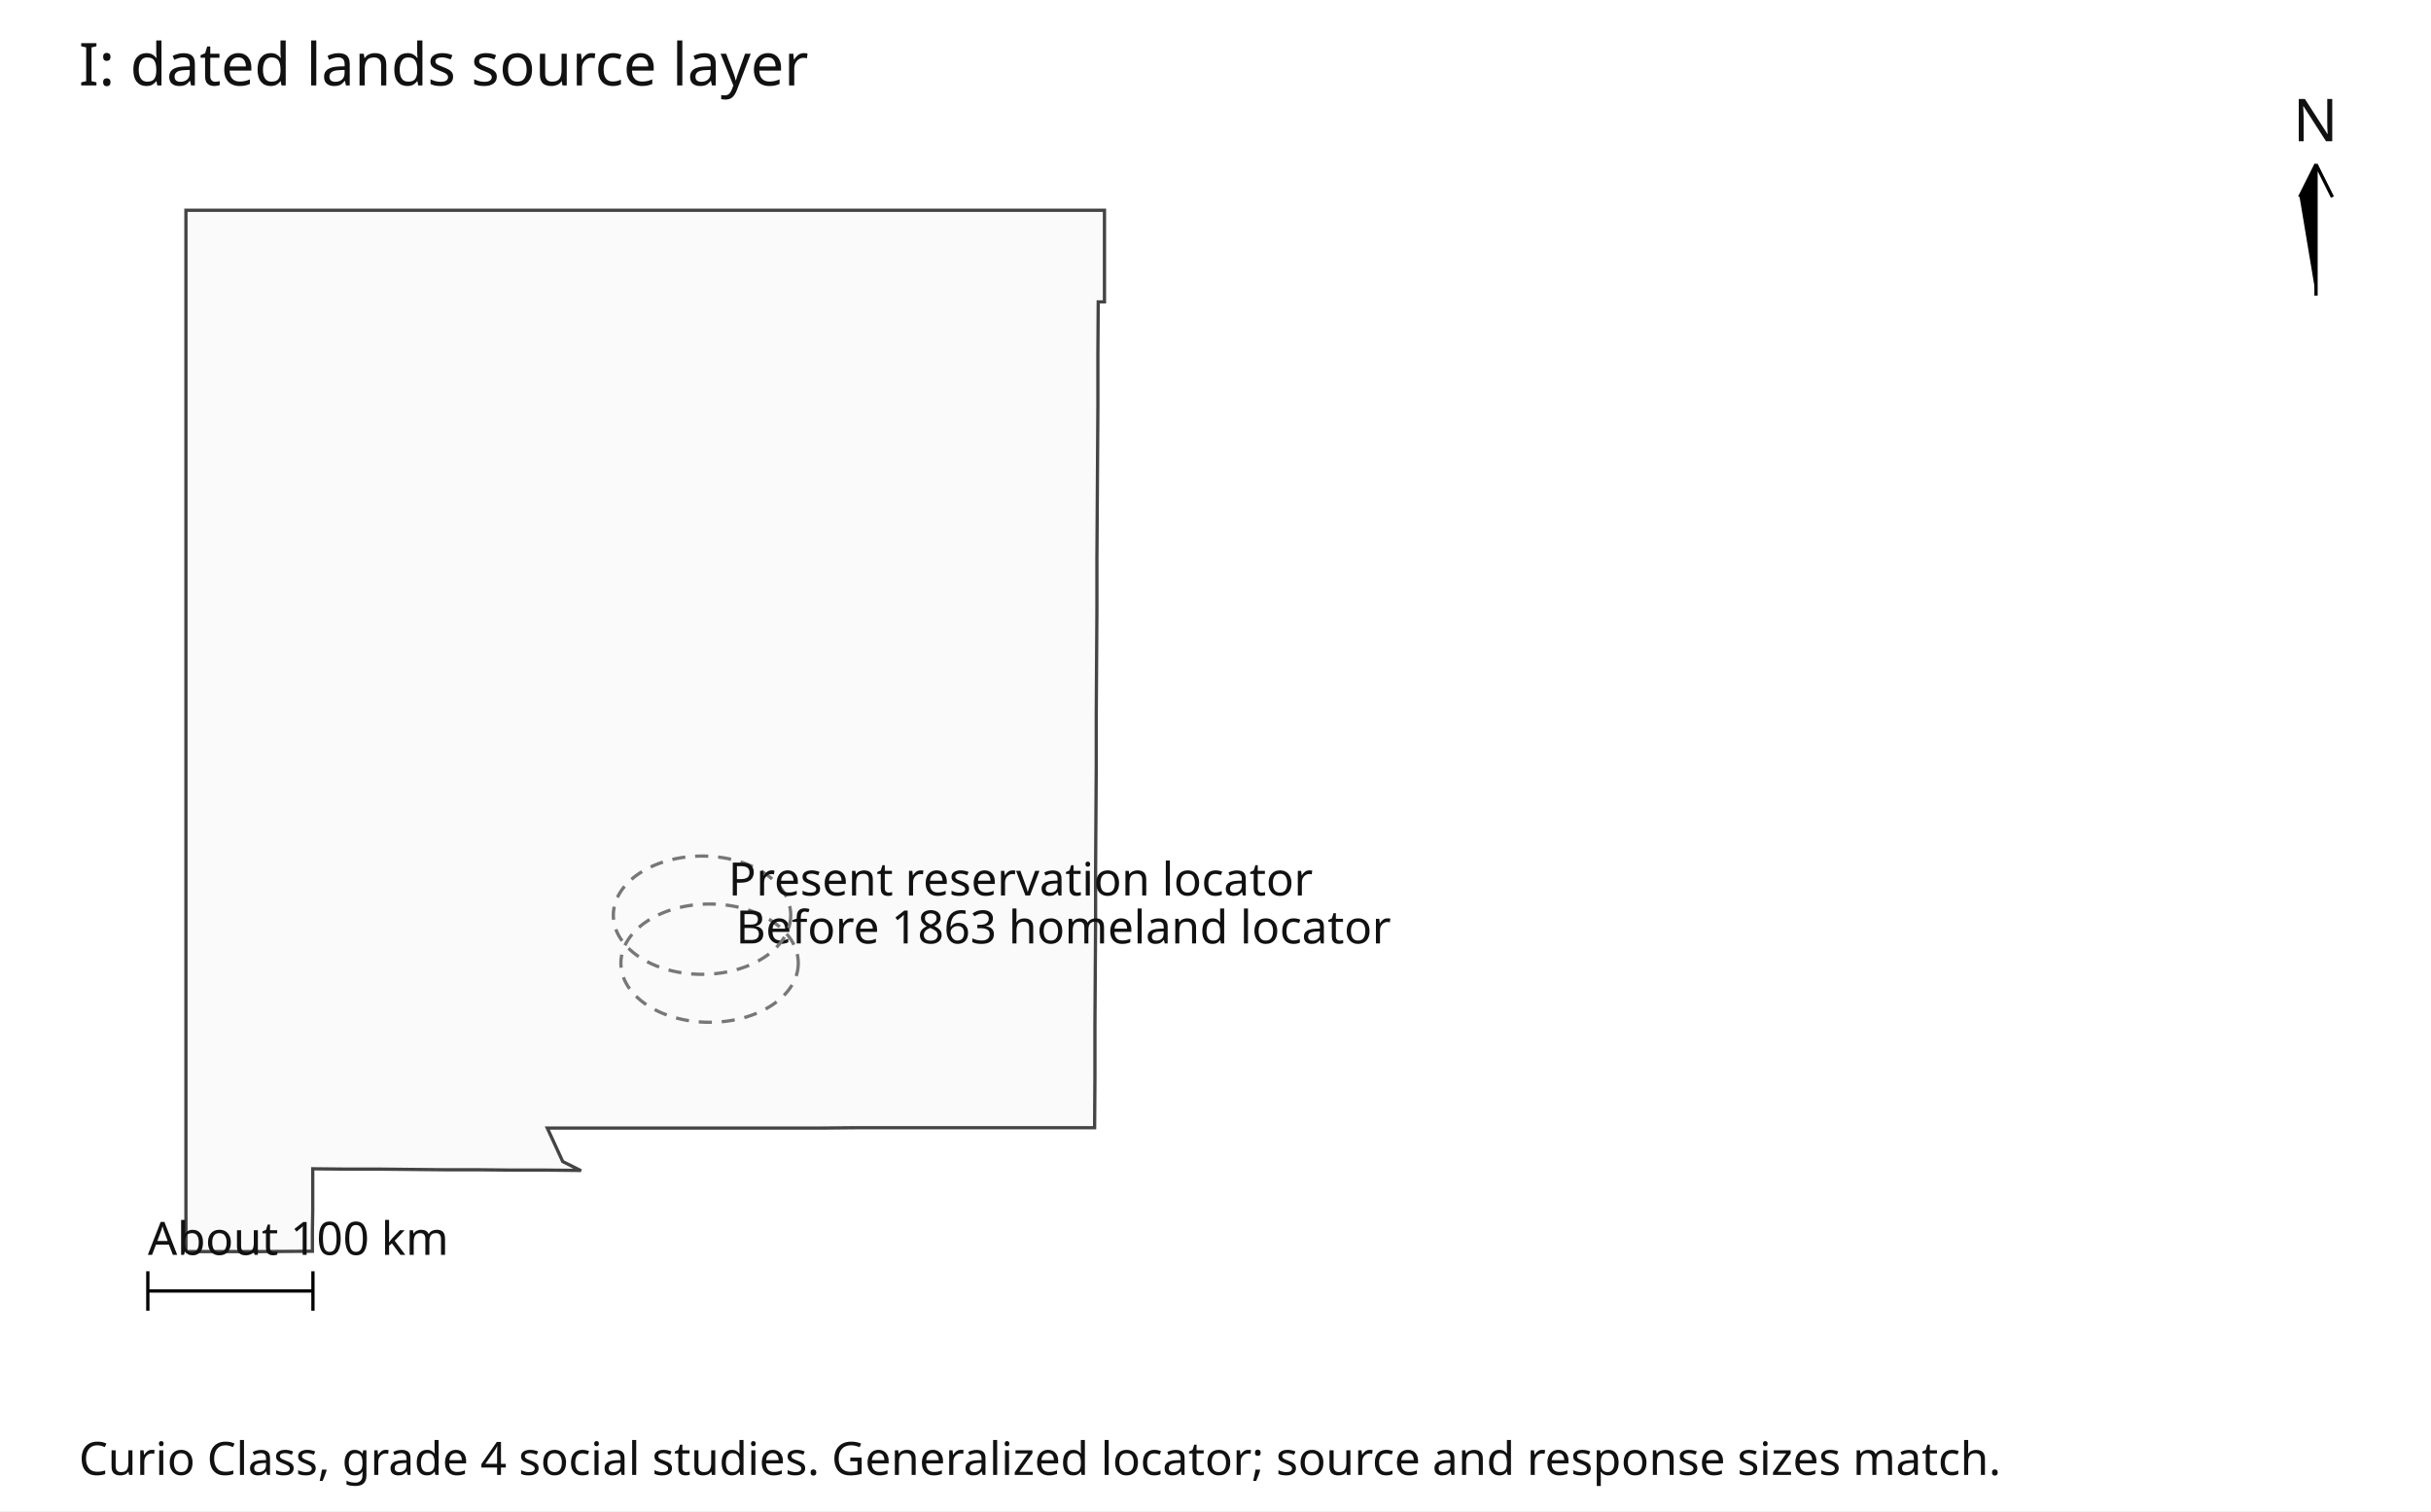
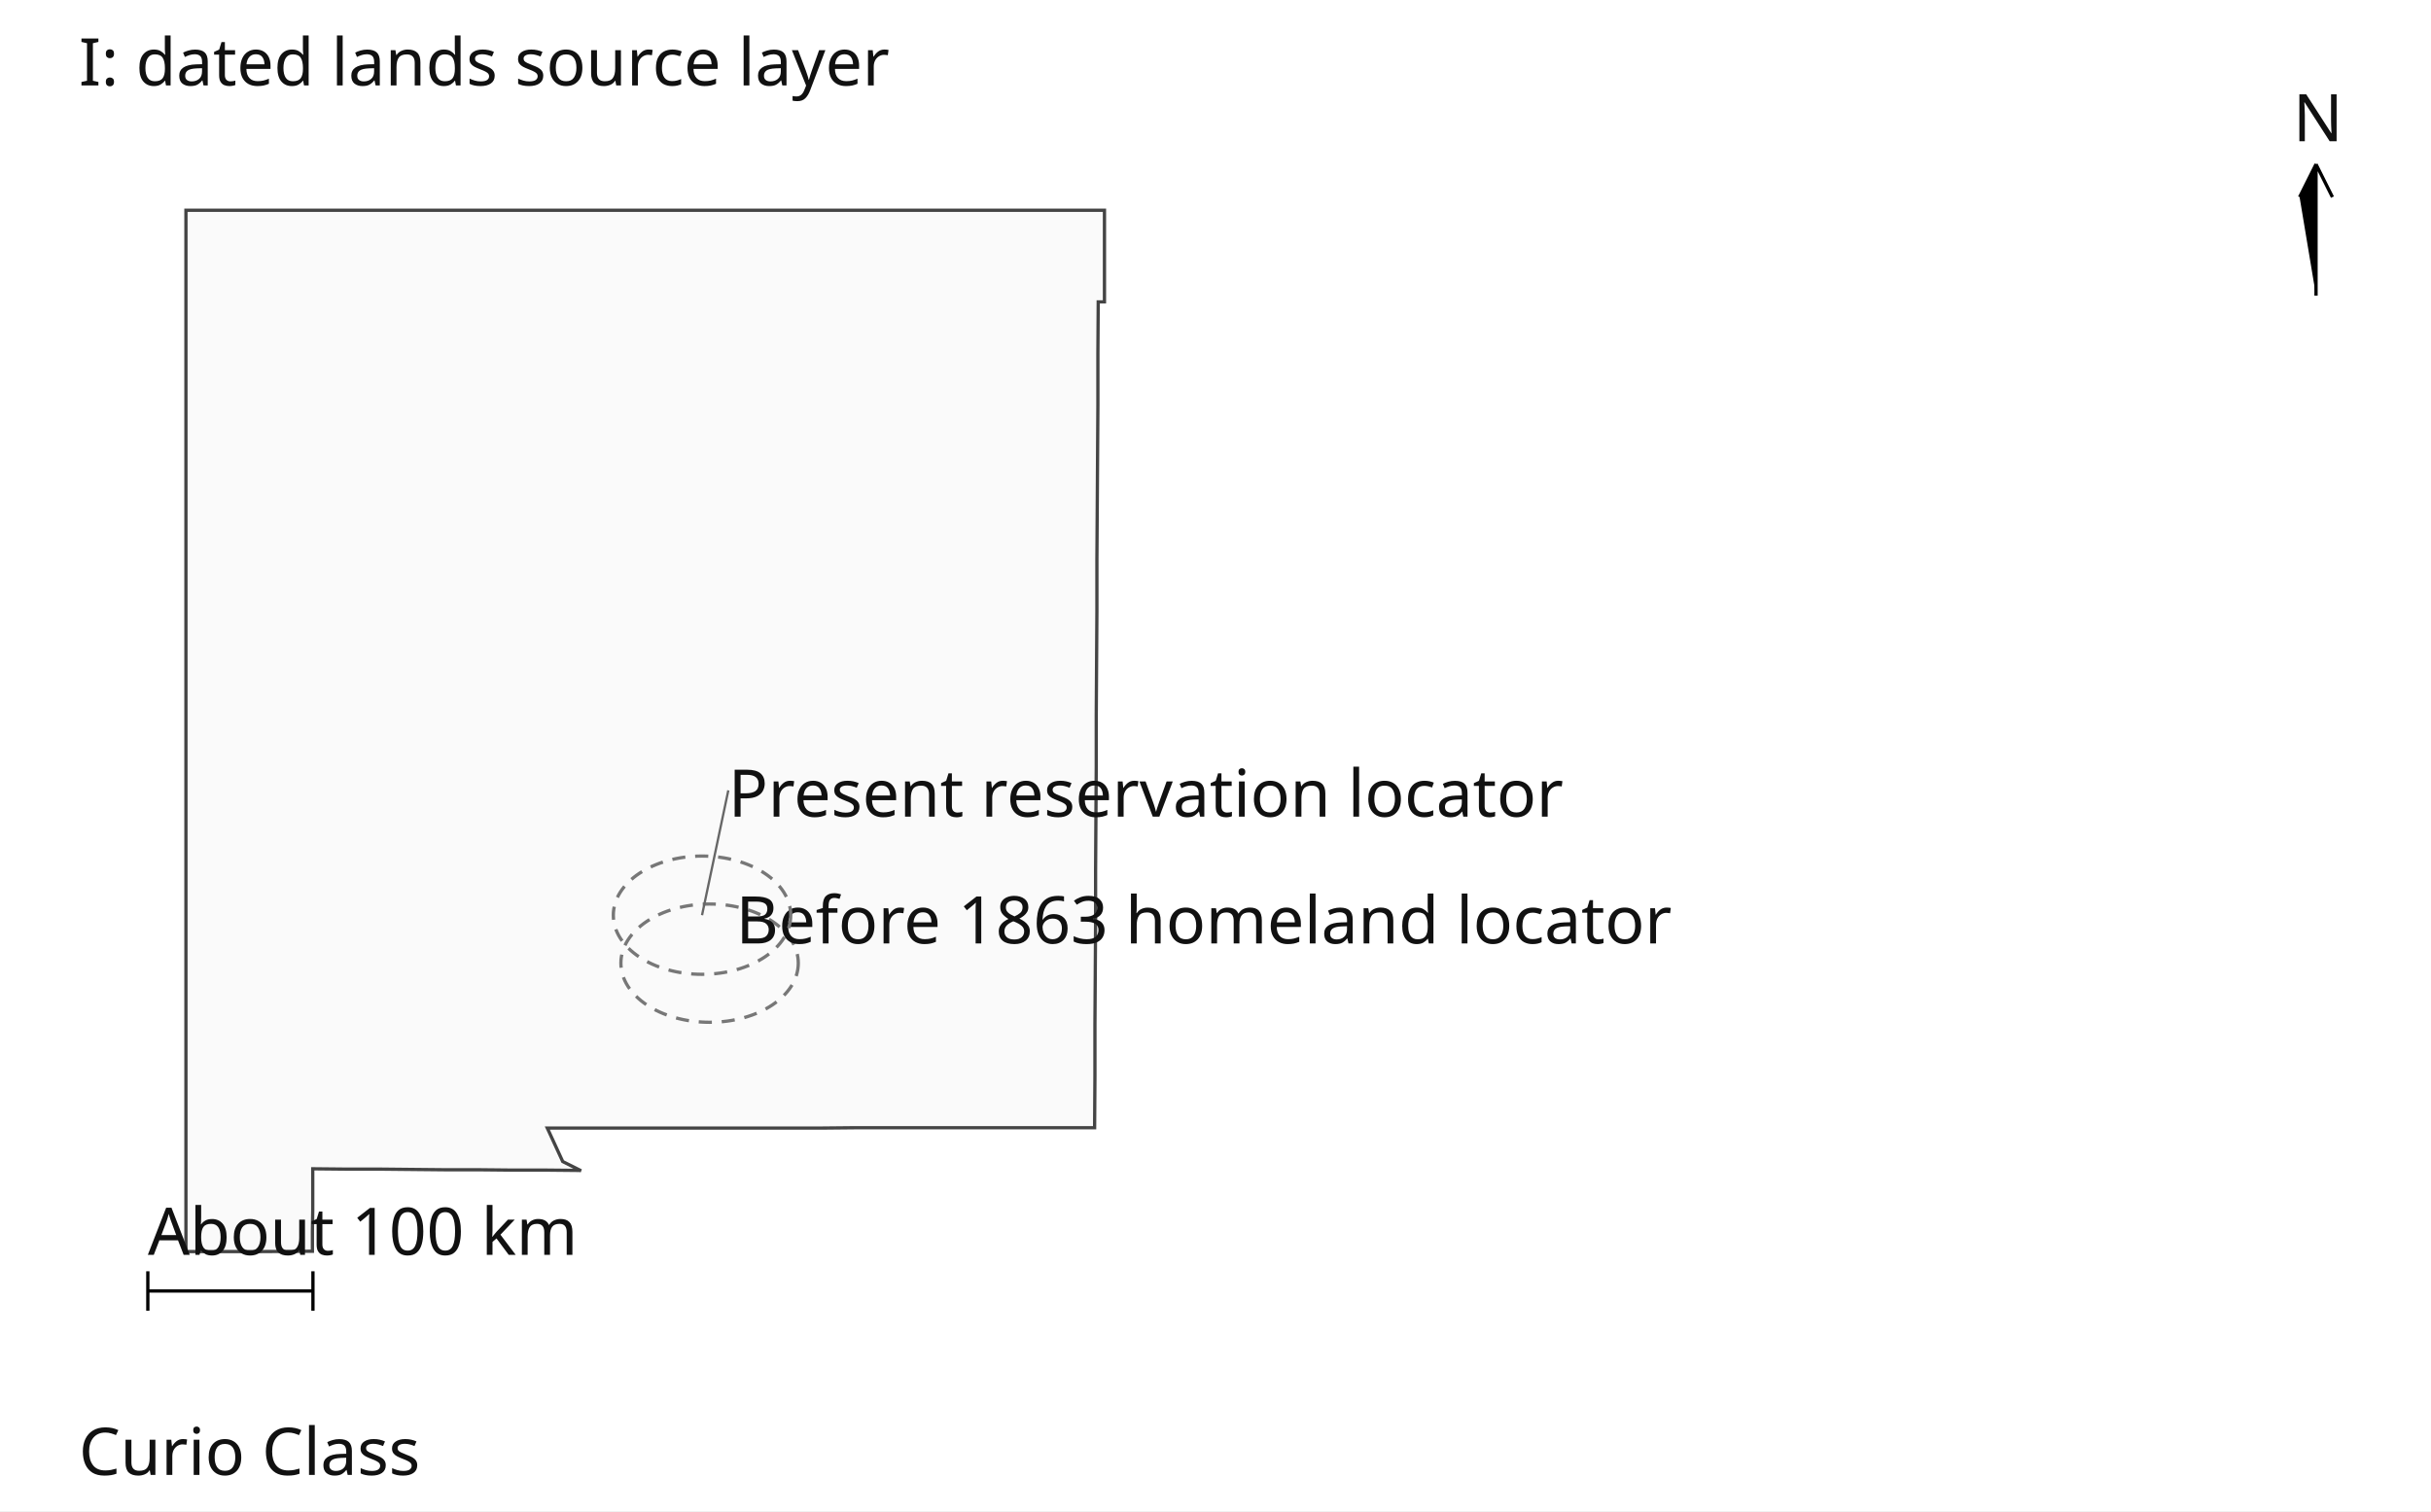
<svg xmlns="http://www.w3.org/2000/svg" width="7.4in" height="4.6in" viewBox="0 0 740 460">
  <rect width="740" height="460" fill="white" />
-   <style>text{font:18px sans-serif;fill:#111} .small{font:14px sans-serif}</style>
+   <style>text{font:20px sans-serif;fill:#111} .small{font:20px sans-serif}</style>
  <text x="24" y="26">I: dated lands source layer</text>
  <path d="M56.6,381.0 L56.6,361.2 L56.6,341.4 L56.6,321.5 L56.6,301.7 L56.6,281.9 L56.6,262.1 L56.6,242.3 L56.6,222.5 L56.6,202.7 L56.6,182.9 L56.6,163.0 L56.6,143.2 L56.6,123.4 L56.6,103.6 L56.6,83.8 L56.6,64.0 L74.1,64.0 L91.6,64.0 L109.0,64.0 L126.5,64.0 L144.0,64.0 L161.5,64.0 L178.9,64.0 L196.4,64.0 L213.9,64.0 L231.4,64.0 L248.8,64.0 L266.3,64.0 L283.8,64.0 L301.2,64.0 L318.7,64.0 L336.2,64.0 L336.2,71.0 L336.2,77.9 L336.2,84.9 L336.2,91.9 L334.3,91.9 L334.2,107.6 L334.2,123.4 L334.1,139.1 L334.0,154.8 L333.9,170.5 L333.9,186.2 L333.8,201.9 L333.7,217.6 L333.7,233.3 L333.6,249.0 L333.5,264.8 L333.5,280.5 L333.4,296.2 L333.3,311.9 L333.3,327.6 L333.2,343.3 L322.8,343.3 L312.4,343.3 L302.0,343.3 L291.6,343.3 L281.2,343.3 L270.8,343.3 L260.4,343.3 L250.0,343.4 L239.6,343.4 L229.3,343.4 L218.9,343.4 L208.5,343.4 L198.1,343.4 L187.7,343.4 L177.3,343.4 L166.9,343.4 L166.6,343.4 L171.3,353.6 L171.3,353.6 L176.9,356.4 L176.5,356.3 L166.4,356.2 L156.2,356.2 L146.0,356.1 L135.9,356.1 L125.7,356.0 L115.6,355.9 L105.4,355.9 L95.2,355.8 L95.2,362.1 L95.2,368.4 L95.1,374.7 L95.1,380.9 L78.8,381.0 L62.4,381.0 L56.6,381.0" fill="#fafafa" stroke="#444" stroke-width="1" />
  <ellipse cx="216.0" cy="293.2" rx="27" ry="18" fill="none" stroke="#777" stroke-dasharray="4 3" />
  <text x="224.0" y="287.2" class="small">Before 1863 homeland locator</text>
  <ellipse cx="213.7" cy="278.6" rx="27" ry="18" fill="none" stroke="#777" stroke-dasharray="4 3" />
-   <text x="221.7" y="272.6" class="small">Present reservation locator</text>
+   <text x="221.7" y="248.6" class="small">Present reservation locator</text>
  <path d="M45 393h50.26 M45 387v12 M95.26 387v12" stroke="black" fill="none" />
  <text x="45" y="382" class="small">About 100 km</text>
  <path d="M705 90v-40l-5 10m5-10l5 10" stroke="black" />
  <text x="698" y="43">N</text>
-   <text x="24" y="449" class="small">Curio Class, grade 4 social studies. Generalized locator; source and response sizes match.</text>
+   <text x="24" y="449" class="small">Curio Class</text>
+   <path d="M213.7 278.6L221.7 240.6" stroke="#666" stroke-width="0.7" fill="none" />
</svg>
